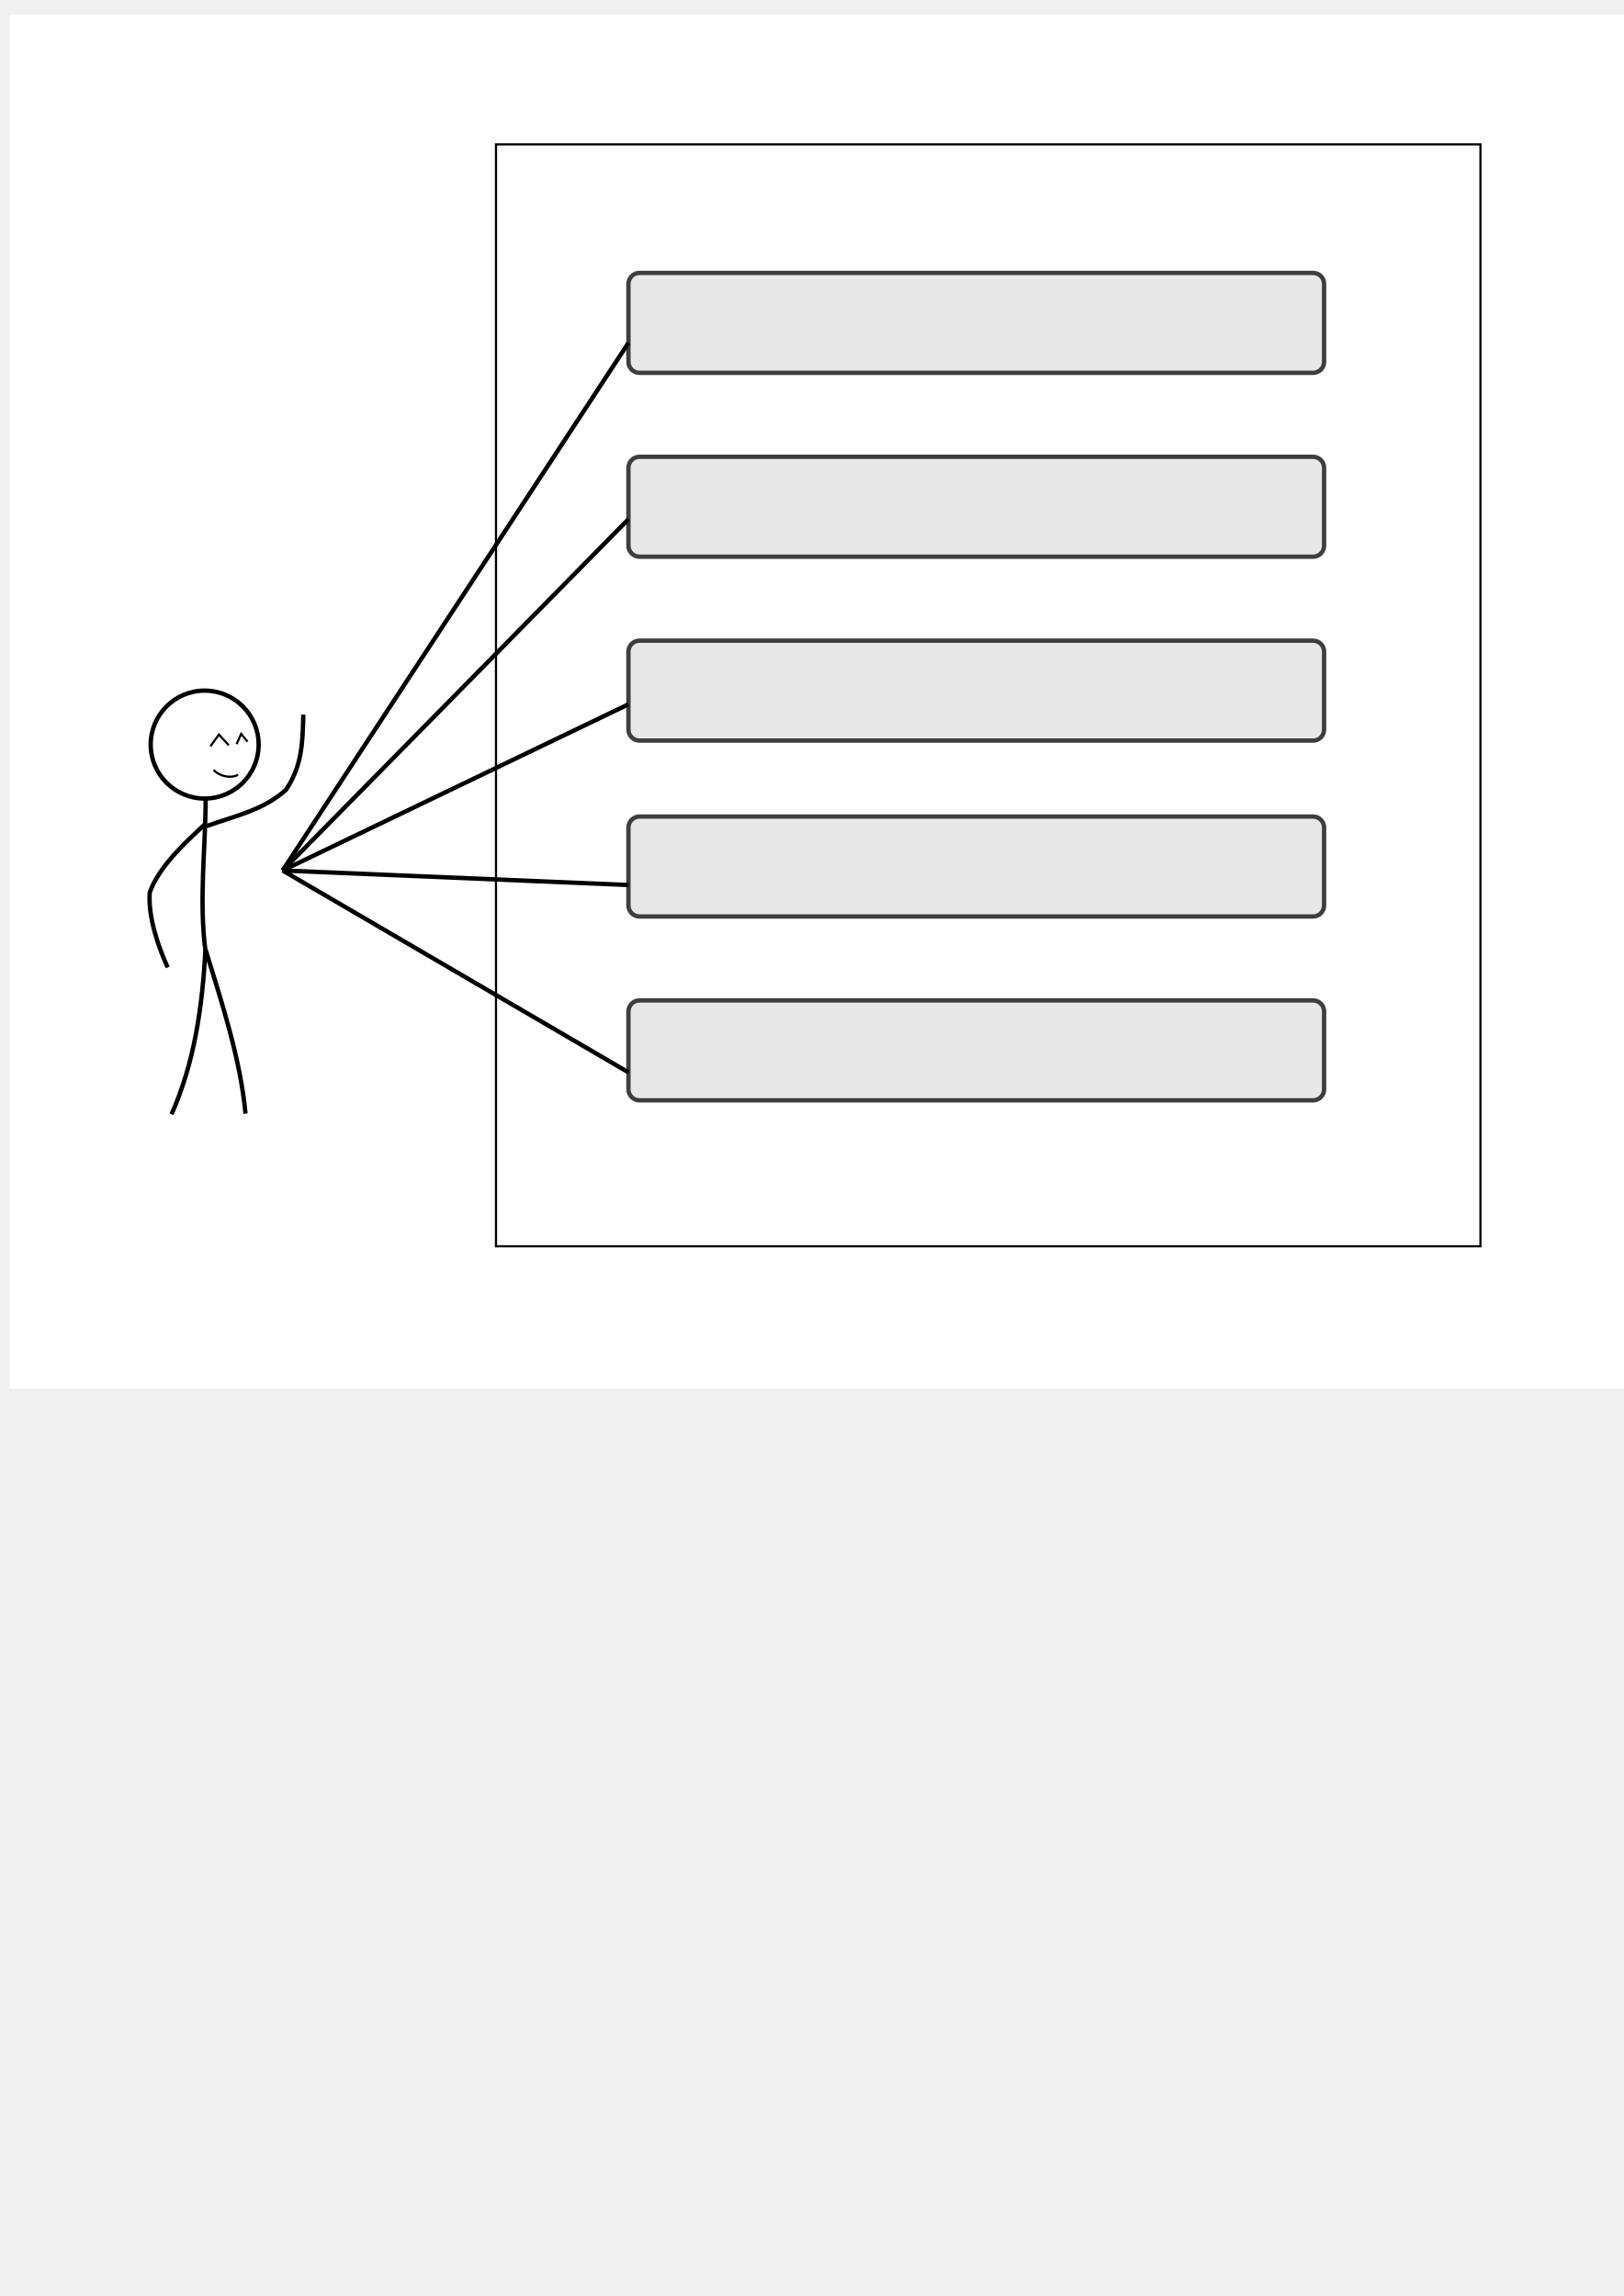
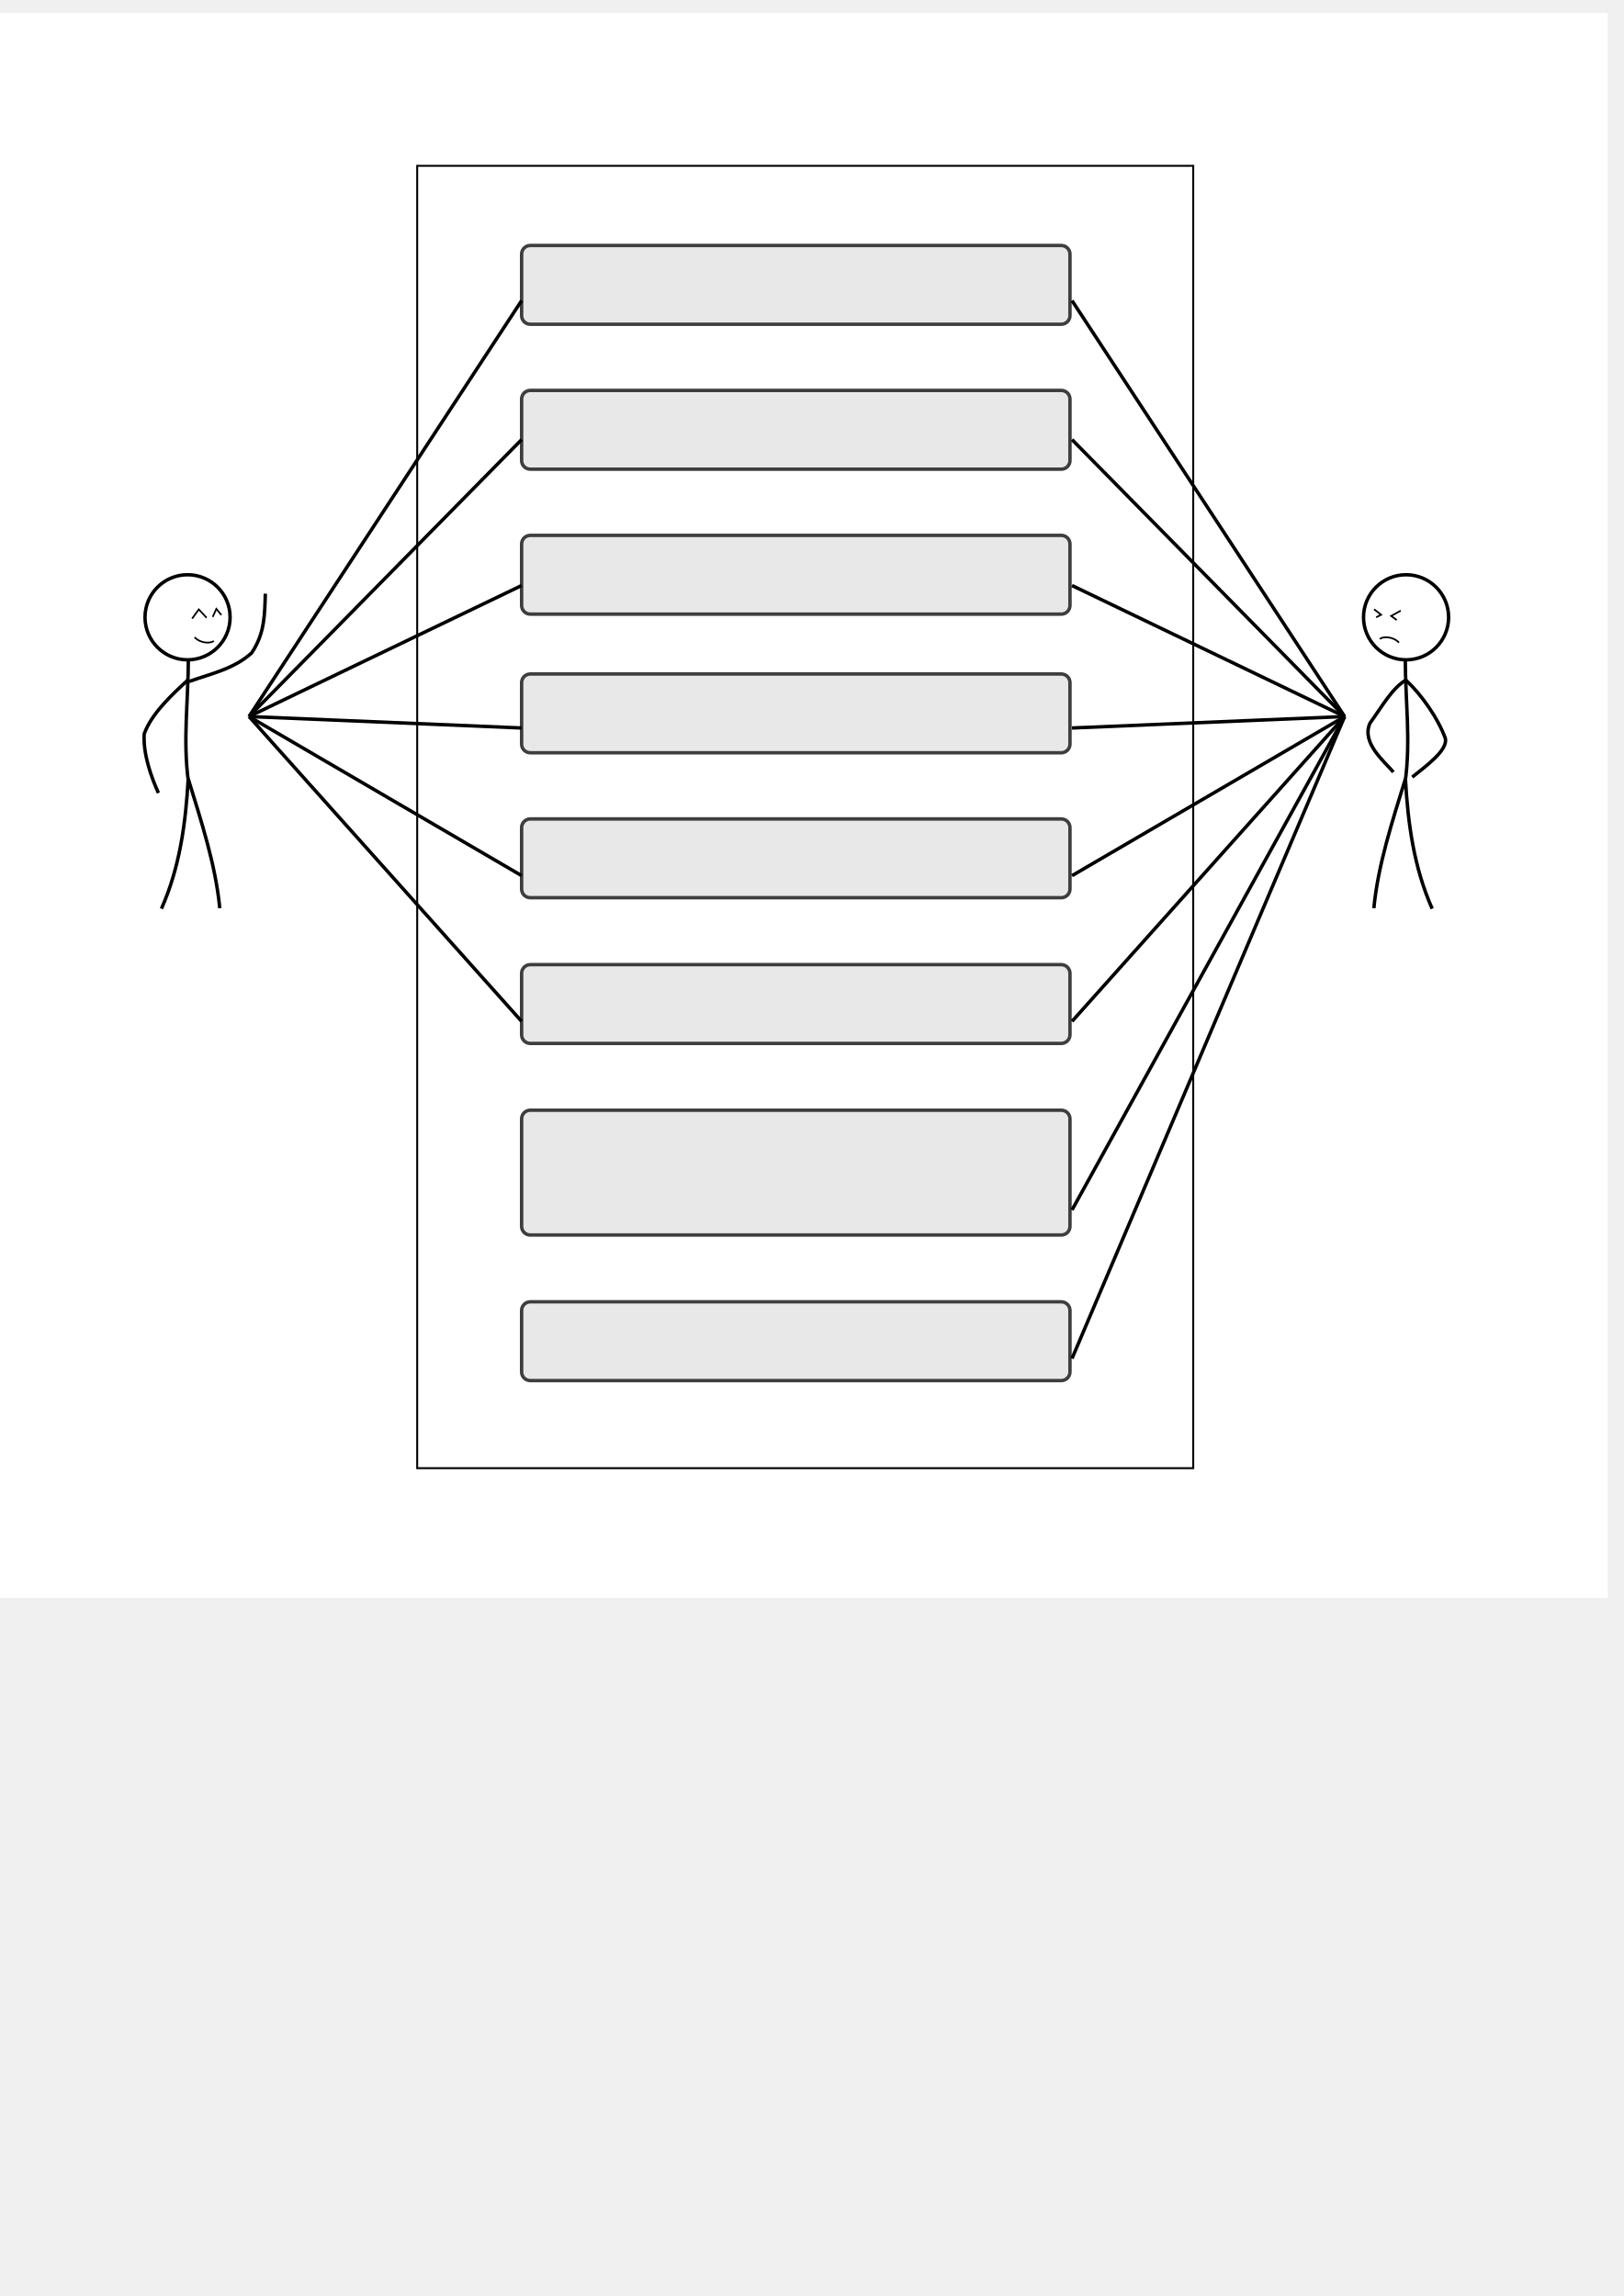
<svg xmlns="http://www.w3.org/2000/svg" width="744.094" height="1052.362" id="svg2" version="1.1">
  <defs id="defs4" />
  <g id="layer1">
-     <rect style="color:#000000;fill:#ffffff;stroke:none;stroke-width:2;stroke-linecap:round;stroke-linejoin:round;stroke-miterlimit:4;stroke-opacity:1;stroke-dasharray:none;stroke-dashoffset:0;marker:none;visibility:visible;display:inline;overflow:visible;enable-background:accumulate;fill-opacity:1" id="rect3965" width="740" height="629.785" x="4.286" y="6.648" />
-     <flowRoot xml:space="preserve" id="flowRoot2985" style="font-size:24px;font-style:normal;font-variant:normal;font-weight:normal;font-stretch:normal;line-height:125%;letter-spacing:0px;word-spacing:0px;fill:#000000;fill-opacity:1;stroke:none;font-family:Boycott;-inkscape-font-specification:Boycott" transform="matrix(0.906867,0,0,0.9068548,123.6397,33.67828)">
+     <rect style="color:#000000;fill:#ffffff;fill-opacity:1;stroke:none;stroke-width:2;marker:none;visibility:visible;display:inline;overflow:visible;enable-background:accumulate" id="rect3965" width="740" height="726.456" x="-3.203" y="5.967" />
+     <flowRoot xml:space="preserve" id="flowRoot2985" style="font-size:24px;font-style:normal;font-variant:normal;font-weight:normal;font-stretch:normal;line-height:125%;letter-spacing:0px;word-spacing:0px;fill:#000000;fill-opacity:1;stroke:none;font-family:Boycott;-inkscape-font-specification:Boycott" transform="matrix(0.7148566,0,0,0.714847,109.4789,40.45649)">
      <flowRegion id="flowRegion2987">
        <rect id="rect2989" width="440" height="194.286" x="-75.714" y="535.219" />
      </flowRegion>
      <flowPara id="flowPara2991" style="font-style:normal;font-variant:normal;font-weight:normal;font-stretch:normal;font-family:Arial;-inkscape-font-specification:Arial">Käyttäjä</flowPara>
    </flowRoot>
-     <path style="color:#000000;fill:none;stroke:#000000;stroke-width:2.205;stroke-miterlimit:4;stroke-opacity:1;stroke-dasharray:none;marker:none;visibility:visible;display:inline;overflow:visible;enable-background:accumulate" id="path2993" d="m 92.934,339.194 a 27.274,27.274 0 1 1 -54.548,0 27.274,27.274 0 1 1 54.548,0 z" transform="matrix(0.906867,0,0,0.9068548,34.24847,33.67828)" />
-     <path style="fill:none;stroke:#000000;stroke-width:2;stroke-linecap:butt;stroke-linejoin:miter;stroke-miterlimit:4;stroke-opacity:1;stroke-dasharray:none" d="m 94.251,365.554 c -0.024,23.667 -3.217,47.335 0,71.002" id="path3763" />
-     <path style="fill:none;stroke:#000000;stroke-width:2;stroke-linecap:butt;stroke-linejoin:miter;stroke-miterlimit:4;stroke-opacity:1;stroke-dasharray:none" d="m 76.846,443.419 c -3.957,-8.725 -9.027,-22.497 -8.245,-34.352 4.325,-12.011 16.449,-23.04 25.192,-31.146" id="path3765" />
-     <path style="fill:none;stroke:#000000;stroke-width:2;stroke-linecap:butt;stroke-linejoin:miter;stroke-miterlimit:4;stroke-opacity:1;stroke-dasharray:none" d="m 139.003,327.553 c -0.376,11.799 -0.206,22.951 -7.93,34.426 -10.237,9.367 -23.783,12.114 -36.433,16.654" id="path3765-2" />
-     <path style="fill:none;stroke:#000000;stroke-width:1px;stroke-linecap:butt;stroke-linejoin:miter;stroke-opacity:1" d="m 96.434,342.046 3.887,-5.344 4.534,4.858" id="path3789" />
-     <path style="fill:none;stroke:#000000;stroke-width:1px;stroke-linecap:butt;stroke-linejoin:miter;stroke-opacity:1" d="m 108.417,341.074 2.105,-4.696 2.915,3.563" id="path3791" />
-     <path style="fill:none;stroke:#000000;stroke-width:1px;stroke-linecap:butt;stroke-linejoin:miter;stroke-opacity:1" d="m 97.891,352.896 c 3.725,3.887 9.716,3.563 11.174,2.105" id="path3793" />
-     <path style="fill:none;stroke:#000000;stroke-width:2;stroke-linecap:butt;stroke-linejoin:miter;stroke-miterlimit:4;stroke-opacity:1;stroke-dasharray:none" d="m 78.613,510.719 c 10.542,-23.757 14.11,-49.374 15.553,-75.558 7.698,25.087 15.957,50.175 18.35,75.262" id="path3795" />
-     <rect style="color:#000000;fill:none;stroke:#000000;stroke-width:1;stroke-miterlimit:4;stroke-opacity:1;stroke-dasharray:none;marker:none;visibility:visible;display:inline;overflow:visible;enable-background:accumulate" id="rect3799" width="451.157" height="505.037" x="227.297" y="66.192" />
-     <rect style="color:#000000;fill:#e8e8e8;fill-opacity:1;stroke:#3e3e3e;stroke-width:2;stroke-linecap:round;stroke-linejoin:round;stroke-miterlimit:4;stroke-opacity:1;stroke-dasharray:none;stroke-dashoffset:0;marker:none;visibility:visible;display:inline;overflow:visible;enable-background:accumulate" id="rect3809" width="318.794" height="45.803" x="288.001" y="125.088" rx="5.051" ry="5.051" />
-     <flowRoot xml:space="preserve" id="flowRoot3801" style="font-size:24px;font-style:normal;font-variant:normal;font-weight:normal;font-stretch:normal;line-height:125%;letter-spacing:0px;word-spacing:0px;fill:#000000;fill-opacity:1;stroke:none;font-family:Boycott;-inkscape-font-specification:Boycott" transform="matrix(0.906867,0,0,0.9068548,80.05217,42.83889)">
+     <path style="color:#000000;fill:none;stroke:#000000;stroke-width:2.205;stroke-miterlimit:4;stroke-opacity:1;stroke-dasharray:none;marker:none;visibility:visible;display:inline;overflow:visible;enable-background:accumulate" id="path2993" d="m 92.934,339.194 a 27.274,27.274 0 1 1 -54.548,0 27.274,27.274 0 1 1 54.548,0 z" transform="matrix(0.7148566,0,0,0.714847,39.01445,40.45649)" />
+     <path style="fill:none;stroke:#000000;stroke-width:1.577;stroke-linecap:butt;stroke-linejoin:miter;stroke-miterlimit:4;stroke-opacity:1;stroke-dasharray:none" d="m 86.313,302.064 c -0.019,18.656 -2.536,37.312 0,55.969" id="path3763" />
+     <path style="fill:none;stroke:#000000;stroke-width:1.577;stroke-linecap:butt;stroke-linejoin:miter;stroke-miterlimit:4;stroke-opacity:1;stroke-dasharray:none" d="m 72.593,363.443 c -3.119,-6.878 -7.115,-17.734 -6.499,-27.079 3.409,-9.468 12.966,-18.162 19.858,-24.552" id="path3765" />
+     <path style="fill:none;stroke:#000000;stroke-width:1.577;stroke-linecap:butt;stroke-linejoin:miter;stroke-miterlimit:4;stroke-opacity:1;stroke-dasharray:none" d="m 121.589,272.109 c -0.297,9.301 -0.162,18.091 -6.251,27.137 -8.069,7.384 -18.748,9.549 -28.719,13.128" id="path3765-2" />
+     <path style="fill:none;stroke:#000000;stroke-width:0.788px;stroke-linecap:butt;stroke-linejoin:miter;stroke-opacity:1" d="m 88.033,283.534 3.064,-4.212 3.574,3.83" id="path3789" />
+     <path style="fill:none;stroke:#000000;stroke-width:0.788px;stroke-linecap:butt;stroke-linejoin:miter;stroke-opacity:1" d="m 97.48,282.768 1.659,-3.702 2.298,2.808" id="path3791" />
+     <path style="fill:none;stroke:#000000;stroke-width:0.788px;stroke-linecap:butt;stroke-linejoin:miter;stroke-opacity:1" d="m 89.182,292.086 c 2.936,3.064 7.659,2.808 8.808,1.659" id="path3793" />
+     <path style="fill:none;stroke:#000000;stroke-width:1.577;stroke-linecap:butt;stroke-linejoin:miter;stroke-miterlimit:4;stroke-opacity:1;stroke-dasharray:none" d="m 73.986,416.493 c 8.31,-18.727 11.123,-38.92 12.26,-59.56 6.068,19.776 12.578,39.551 14.465,59.327" id="path3795" />
+     <rect style="color:#000000;fill:none;stroke:#000000;stroke-width:0.89;stroke-miterlimit:4;stroke-opacity:1;stroke-dasharray:none;marker:none;visibility:visible;display:inline;overflow:visible;enable-background:accumulate" id="rect3799" width="355.634" height="596.925" x="191.189" y="76.004" />
+     <rect style="color:#000000;fill:#e8e8e8;fill-opacity:1;stroke:#3e3e3e;stroke-width:1.577;stroke-linecap:round;stroke-linejoin:round;stroke-miterlimit:4;stroke-opacity:1;stroke-dasharray:none;stroke-dashoffset:0;marker:none;visibility:visible;display:inline;overflow:visible;enable-background:accumulate" id="rect3809" width="251.296" height="36.105" x="239.04" y="112.512" rx="3.981" ry="3.981" />
+     <flowRoot xml:space="preserve" id="flowRoot3801" style="font-size:24px;font-style:normal;font-variant:normal;font-weight:normal;font-stretch:normal;line-height:125%;letter-spacing:0px;word-spacing:0px;fill:#000000;fill-opacity:1;stroke:none;font-family:Boycott;-inkscape-font-specification:Boycott" transform="matrix(0.7148566,0,0,0.714847,75.12016,47.67753)">
      <flowRegion id="flowRegion3803">
        <rect id="rect3805" width="324.259" height="137.381" x="244.457" y="99.788" />
      </flowRegion>
      <flowPara id="flowPara3807" style="font-style:normal;font-variant:normal;font-weight:normal;font-stretch:normal;font-family:Arial;-inkscape-font-specification:Arial">Rekisteröityminen</flowPara>
    </flowRoot>
-     <path style="fill:none;stroke:#000000;stroke-width:2;stroke-linecap:butt;stroke-linejoin:miter;stroke-miterlimit:4;stroke-opacity:1;stroke-dasharray:none" d="M 129.52,398.99 288.001,157.15" id="path3811" />
-     <rect style="color:#000000;fill:#e8e8e8;fill-opacity:1;stroke:#3e3e3e;stroke-width:2;stroke-linecap:round;stroke-linejoin:round;stroke-miterlimit:4;stroke-opacity:1;stroke-dasharray:none;stroke-dashoffset:0;marker:none;visibility:visible;display:inline;overflow:visible;enable-background:accumulate" id="rect3809-1" width="318.794" height="45.803" x="288.001" y="209.366" rx="5.051" ry="5.051" />
-     <flowRoot xml:space="preserve" id="flowRoot3801-5" style="font-size:24px;font-style:normal;font-variant:normal;font-weight:normal;font-stretch:normal;line-height:125%;letter-spacing:0px;word-spacing:0px;fill:#000000;fill-opacity:1;stroke:none;font-family:Boycott;-inkscape-font-specification:Boycott" transform="matrix(0.906867,0,0,0.9068548,80.05218,127.1166)">
+     <path style="fill:none;stroke:#000000;stroke-width:1.577;stroke-linecap:butt;stroke-linejoin:miter;stroke-miterlimit:4;stroke-opacity:1;stroke-dasharray:none" d="M 114.114,328.421 239.04,137.786" id="path3811" />
+     <rect style="color:#000000;fill:#e8e8e8;fill-opacity:1;stroke:#3e3e3e;stroke-width:1.577;stroke-linecap:round;stroke-linejoin:round;stroke-miterlimit:4;stroke-opacity:1;stroke-dasharray:none;stroke-dashoffset:0;marker:none;visibility:visible;display:inline;overflow:visible;enable-background:accumulate" id="rect3809-1" width="251.296" height="36.105" x="239.04" y="178.946" rx="3.981" ry="3.981" />
+     <flowRoot xml:space="preserve" id="flowRoot3801-5" style="font-size:24px;font-style:normal;font-variant:normal;font-weight:normal;font-stretch:normal;line-height:125%;letter-spacing:0px;word-spacing:0px;fill:#000000;fill-opacity:1;stroke:none;font-family:Boycott;-inkscape-font-specification:Boycott" transform="matrix(0.7148566,0,0,0.714847,75.12016,114.1111)">
      <flowRegion id="flowRegion3803-2">
        <rect id="rect3805-1" width="324.259" height="137.381" x="244.457" y="99.788" />
      </flowRegion>
      <flowPara id="flowPara3807-7" style="font-style:normal;font-variant:normal;font-weight:normal;font-stretch:normal;font-family:Arial;-inkscape-font-specification:Arial">Muistiinpanojen listaus</flowPara>
    </flowRoot>
-     <rect style="color:#000000;fill:#e8e8e8;fill-opacity:1;stroke:#3e3e3e;stroke-width:2;stroke-linecap:round;stroke-linejoin:round;stroke-miterlimit:4;stroke-opacity:1;stroke-dasharray:none;stroke-dashoffset:0;marker:none;visibility:visible;display:inline;overflow:visible;enable-background:accumulate" id="rect3809-7" width="318.794" height="45.803" x="288.001" y="293.643" rx="5.051" ry="5.051" />
-     <flowRoot xml:space="preserve" id="flowRoot3801-9" style="font-size:24px;font-style:normal;font-variant:normal;font-weight:normal;font-stretch:normal;line-height:125%;letter-spacing:0px;word-spacing:0px;fill:#000000;fill-opacity:1;stroke:none;font-family:Boycott;-inkscape-font-specification:Boycott" transform="matrix(0.906867,0,0,0.9068548,80.05218,211.3942)">
+     <rect style="color:#000000;fill:#e8e8e8;fill-opacity:1;stroke:#3e3e3e;stroke-width:1.577;stroke-linecap:round;stroke-linejoin:round;stroke-miterlimit:4;stroke-opacity:1;stroke-dasharray:none;stroke-dashoffset:0;marker:none;visibility:visible;display:inline;overflow:visible;enable-background:accumulate" id="rect3809-7" width="251.296" height="36.105" x="239.04" y="245.379" rx="3.981" ry="3.981" />
+     <flowRoot xml:space="preserve" id="flowRoot3801-9" style="font-size:24px;font-style:normal;font-variant:normal;font-weight:normal;font-stretch:normal;line-height:125%;letter-spacing:0px;word-spacing:0px;fill:#000000;fill-opacity:1;stroke:none;font-family:Boycott;-inkscape-font-specification:Boycott" transform="matrix(0.7148566,0,0,0.714847,75.12016,180.5448)">
      <flowRegion id="flowRegion3803-3">
        <rect id="rect3805-9" width="324.259" height="137.381" x="244.457" y="99.788" />
      </flowRegion>
      <flowPara id="flowPara3807-77" style="font-style:normal;font-variant:normal;font-weight:normal;font-stretch:normal;font-family:Arial;-inkscape-font-specification:Arial">Muistiinpanon lisääminen</flowPara>
    </flowRoot>
-     <rect style="color:#000000;fill:#e8e8e8;fill-opacity:1;stroke:#3e3e3e;stroke-width:2;stroke-linecap:round;stroke-linejoin:round;stroke-miterlimit:4;stroke-opacity:1;stroke-dasharray:none;stroke-dashoffset:0;marker:none;visibility:visible;display:inline;overflow:visible;enable-background:accumulate" id="rect3809-6" width="318.794" height="45.803" x="288.001" y="374.257" rx="5.051" ry="5.051" />
-     <flowRoot xml:space="preserve" id="flowRoot3801-4" style="font-size:24px;font-style:normal;font-variant:normal;font-weight:normal;font-stretch:normal;line-height:125%;letter-spacing:0px;word-spacing:0px;fill:#000000;fill-opacity:1;stroke:none;font-family:Boycott;-inkscape-font-specification:Boycott" transform="matrix(0.906867,0,0,0.9068548,80.05218,292.0077)">
+     <rect style="color:#000000;fill:#e8e8e8;fill-opacity:1;stroke:#3e3e3e;stroke-width:1.577;stroke-linecap:round;stroke-linejoin:round;stroke-miterlimit:4;stroke-opacity:1;stroke-dasharray:none;stroke-dashoffset:0;marker:none;visibility:visible;display:inline;overflow:visible;enable-background:accumulate" id="rect3809-6" width="251.296" height="36.105" x="239.04" y="308.924" rx="3.981" ry="3.981" />
+     <flowRoot xml:space="preserve" id="flowRoot3801-4" style="font-size:24px;font-style:normal;font-variant:normal;font-weight:normal;font-stretch:normal;line-height:125%;letter-spacing:0px;word-spacing:0px;fill:#000000;fill-opacity:1;stroke:none;font-family:Boycott;-inkscape-font-specification:Boycott" transform="matrix(0.7148566,0,0,0.714847,75.12016,244.09)">
      <flowRegion id="flowRegion3803-27">
        <rect id="rect3805-5" width="324.259" height="137.381" x="244.457" y="99.788" />
      </flowRegion>
      <flowPara id="flowPara3807-9" style="font-style:normal;font-variant:normal;font-weight:normal;font-stretch:normal;font-family:Arial;-inkscape-font-specification:Arial">Muistiinpanojen poistaminen</flowPara>
    </flowRoot>
-     <rect style="color:#000000;fill:#e8e8e8;fill-opacity:1;stroke:#3e3e3e;stroke-width:2;stroke-linecap:round;stroke-linejoin:round;stroke-miterlimit:4;stroke-opacity:1;stroke-dasharray:none;stroke-dashoffset:0;marker:none;visibility:visible;display:inline;overflow:visible;enable-background:accumulate" id="rect3809-3" width="318.794" height="45.803" x="288.001" y="458.534" rx="5.051" ry="5.051" />
-     <flowRoot xml:space="preserve" id="flowRoot3801-96" style="font-size:24px;font-style:normal;font-variant:normal;font-weight:normal;font-stretch:normal;line-height:125%;letter-spacing:0px;word-spacing:0px;fill:#000000;fill-opacity:1;stroke:none;font-family:Boycott;-inkscape-font-specification:Boycott" transform="matrix(0.906867,0,0,0.9068548,80.05218,376.2853)">
+     <rect style="color:#000000;fill:#e8e8e8;fill-opacity:1;stroke:#3e3e3e;stroke-width:1.577;stroke-linecap:round;stroke-linejoin:round;stroke-miterlimit:4;stroke-opacity:1;stroke-dasharray:none;stroke-dashoffset:0;marker:none;visibility:visible;display:inline;overflow:visible;enable-background:accumulate" id="rect3809-3" width="251.296" height="36.105" x="239.04" y="375.358" rx="3.981" ry="3.981" />
+     <flowRoot xml:space="preserve" id="flowRoot3801-96" style="font-size:24px;font-style:normal;font-variant:normal;font-weight:normal;font-stretch:normal;line-height:125%;letter-spacing:0px;word-spacing:0px;fill:#000000;fill-opacity:1;stroke:none;font-family:Boycott;-inkscape-font-specification:Boycott" transform="matrix(0.7148566,0,0,0.714847,75.12016,310.5236)">
      <flowRegion id="flowRegion3803-39">
        <rect id="rect3805-16" width="351.533" height="111.117" x="244.457" y="99.788" />
      </flowRegion>
      <flowPara id="flowPara3807-72" style="font-style:normal;font-variant:normal;font-weight:normal;font-stretch:normal;font-family:Arial;-inkscape-font-specification:Arial">Muistiinpanon muokkaaminen</flowPara>
    </flowRoot>
-     <path style="fill:none;stroke:#000000;stroke-width:2;stroke-linecap:butt;stroke-linejoin:miter;stroke-miterlimit:4;stroke-opacity:1;stroke-dasharray:none" d="M 129.52,398.99 288.001,237.962" id="path3811-2" />
-     <path style="fill:none;stroke:#000000;stroke-width:2;stroke-linecap:butt;stroke-linejoin:miter;stroke-miterlimit:4;stroke-opacity:1;stroke-dasharray:none" d="M 129.52,398.99 288.001,322.815" id="path3811-9" />
-     <path style="fill:none;stroke:#000000;stroke-width:2;stroke-linecap:butt;stroke-linejoin:miter;stroke-miterlimit:4;stroke-opacity:1;stroke-dasharray:none" d="m 129.52,398.99 158.481,6.657" id="path3811-0" />
-     <path style="fill:none;stroke:#000000;stroke-width:2;stroke-linecap:butt;stroke-linejoin:miter;stroke-miterlimit:4;stroke-opacity:1;stroke-dasharray:none" d="m 129.52,398.99 158.481,92.52" id="path3811-4" />
+     <path style="fill:none;stroke:#000000;stroke-width:1.577;stroke-linecap:butt;stroke-linejoin:miter;stroke-miterlimit:4;stroke-opacity:1;stroke-dasharray:none" d="M 114.114,328.421 239.04,201.488" id="path3811-2" />
+     <path style="fill:none;stroke:#000000;stroke-width:1.577;stroke-linecap:butt;stroke-linejoin:miter;stroke-miterlimit:4;stroke-opacity:1;stroke-dasharray:none" d="M 114.114,328.421 239.04,268.375" id="path3811-9" />
+     <path style="fill:none;stroke:#000000;stroke-width:1.577;stroke-linecap:butt;stroke-linejoin:miter;stroke-miterlimit:4;stroke-opacity:1;stroke-dasharray:none" d="m 114.114,328.421 124.926,5.248" id="path3811-0" />
+     <path style="fill:none;stroke:#000000;stroke-width:1.577;stroke-linecap:butt;stroke-linejoin:miter;stroke-miterlimit:4;stroke-opacity:1;stroke-dasharray:none" d="M 114.114,328.421 239.04,401.352" id="path3811-4" />
+     <rect style="color:#000000;fill:#e8e8e8;fill-opacity:1;stroke:#3e3e3e;stroke-width:1.577;stroke-linecap:round;stroke-linejoin:round;stroke-miterlimit:4;stroke-opacity:1;stroke-dasharray:none;stroke-dashoffset:0;marker:none;visibility:visible;display:inline;overflow:visible;enable-background:accumulate" id="rect3809-3-9" width="251.296" height="36.105" x="239.04" y="442.142" rx="3.981" ry="3.981" />
+     <flowRoot xml:space="preserve" id="flowRoot3801-96-0" style="font-size:24px;font-style:normal;font-variant:normal;font-weight:normal;font-stretch:normal;line-height:125%;letter-spacing:0px;word-spacing:0px;fill:#000000;fill-opacity:1;stroke:none;font-family:Boycott;-inkscape-font-specification:Boycott" transform="matrix(0.7148566,0,0,0.714847,75.12016,377.3073)">
+       <flowRegion id="flowRegion3803-39-1">
+         <rect id="rect3805-16-4" width="351.533" height="111.117" x="244.457" y="99.788" />
+       </flowRegion>
+       <flowPara style="font-style:normal;font-variant:normal;font-weight:normal;font-stretch:normal;font-family:Arial;-inkscape-font-specification:Arial" id="flowPara3059">Kategorian luominen</flowPara>
+     </flowRoot>
+     <path style="fill:none;stroke:#000000;stroke-width:1.577;stroke-linecap:butt;stroke-linejoin:miter;stroke-miterlimit:4;stroke-opacity:1;stroke-dasharray:none" d="M 114.114,328.421 239.04,468.136" id="path3811-4-9" />
+     <rect style="color:#000000;fill:#e8e8e8;fill-opacity:1;stroke:#3e3e3e;stroke-width:1.577;stroke-linecap:round;stroke-linejoin:round;stroke-miterlimit:4;stroke-opacity:1;stroke-dasharray:none;stroke-dashoffset:0;marker:none;visibility:visible;display:inline;overflow:visible;enable-background:accumulate" id="rect3809-3-9-5" width="251.296" height="57.209" x="239.04" y="508.858" rx="3.981" ry="3.981" />
+     <flowRoot xml:space="preserve" id="flowRoot3801-96-0-0" style="font-size:24px;font-style:normal;font-variant:normal;font-weight:normal;font-stretch:normal;line-height:125%;letter-spacing:0px;word-spacing:0px;fill:#000000;fill-opacity:1;stroke:none;font-family:Boycott;-inkscape-font-specification:Boycott" transform="matrix(0.7148566,0,0,0.714847,75.12016,444.0239)">
+       <flowRegion id="flowRegion3803-39-1-5">
+         <rect id="rect3805-16-4-4" width="351.533" height="111.117" x="244.457" y="99.788" />
+       </flowRegion>
+       <flowPara style="font-style:normal;font-variant:normal;font-weight:normal;font-stretch:normal;font-family:Arial;-inkscape-font-specification:Arial" id="flowPara3059-5">Kaikkien käyttäjien tietojen tarkastelu</flowPara>
+     </flowRoot>
+     <rect style="color:#000000;fill:#e8e8e8;fill-opacity:1;stroke:#3e3e3e;stroke-width:1.577;stroke-linecap:round;stroke-linejoin:round;stroke-miterlimit:4;stroke-opacity:1;stroke-dasharray:none;stroke-dashoffset:0;marker:none;visibility:visible;display:inline;overflow:visible;enable-background:accumulate" id="rect3809-3-9-57" width="251.296" height="36.105" x="239.04" y="596.679" rx="3.981" ry="3.981" />
+     <flowRoot xml:space="preserve" id="flowRoot3801-96-0-00" style="font-size:24px;font-style:normal;font-variant:normal;font-weight:normal;font-stretch:normal;line-height:125%;letter-spacing:0px;word-spacing:0px;fill:#000000;fill-opacity:1;stroke:none;font-family:Boycott;-inkscape-font-specification:Boycott" transform="matrix(0.7148566,0,0,0.714847,75.12016,531.8447)">
+       <flowRegion id="flowRegion3803-39-1-3">
+         <rect id="rect3805-16-4-3" width="351.533" height="111.117" x="244.457" y="99.788" />
+       </flowRegion>
+       <flowPara style="font-style:normal;font-variant:normal;font-weight:normal;font-stretch:normal;font-family:Arial;-inkscape-font-specification:Arial" id="flowPara3177">Käyttäjän poistaminen</flowPara>
+     </flowRoot>
+     <flowRoot xml:space="preserve" id="flowRoot2985-3" style="font-size:24px;font-style:normal;font-variant:normal;font-weight:normal;font-stretch:normal;line-height:125%;letter-spacing:0px;word-spacing:0px;fill:#000000;fill-opacity:1;stroke:none;font-family:Boycott;-inkscape-font-specification:Boycott" transform="matrix(0.7148566,0,0,0.714847,665.6627,40.45649)">
+       <flowRegion id="flowRegion2987-5">
+         <rect id="rect2989-6" width="440" height="194.286" x="-75.714" y="535.219" />
+       </flowRegion>
+       <flowPara id="flowPara2991-2" style="font-style:normal;font-variant:normal;font-weight:normal;font-stretch:normal;font-family:Arial;-inkscape-font-specification:Arial">Ylläpitäjä</flowPara>
+     </flowRoot>
+     <path style="color:#000000;fill:none;stroke:#000000;stroke-width:2.205;stroke-miterlimit:4;stroke-opacity:1;stroke-dasharray:none;marker:none;visibility:visible;display:inline;overflow:visible;enable-background:accumulate" id="path2993-1" d="m 92.934,339.194 a 27.274,27.274 0 1 1 -54.548,0 27.274,27.274 0 1 1 54.548,0 z" transform="matrix(-0.7148566,0,0,0.714847,691.295,40.45649)" />
+     <path style="fill:none;stroke:#000000;stroke-width:1.577;stroke-linecap:butt;stroke-linejoin:miter;stroke-miterlimit:4;stroke-opacity:1;stroke-dasharray:none" d="m 643.997,302.064 c 0.019,18.656 2.536,37.312 0,55.969" id="path3763-9" />
+     <path style="fill:none;stroke:#000000;stroke-width:1.577;stroke-linecap:butt;stroke-linejoin:miter;stroke-miterlimit:4;stroke-opacity:1;stroke-dasharray:none" d="m 647.191,356.184 c 6.749,-5.426 16.189,-12.289 15.21,-17.642 -3.409,-9.468 -11.151,-20.34 -18.043,-26.729" id="path3765-1" />
+     <path style="fill:none;stroke:#000000;stroke-width:1.577;stroke-linecap:butt;stroke-linejoin:miter;stroke-miterlimit:4;stroke-opacity:1;stroke-dasharray:none" d="m 638.536,353.884 c -4.158,-4.946 -14.773,-13.373 -10.72,-22.419 5.371,-7.384 10.301,-16.445 16.938,-20.024" id="path3765-2-3" />
+     <path style="fill:none;stroke:#000000;stroke-width:0.788px;stroke-linecap:butt;stroke-linejoin:miter;stroke-opacity:1" d="m 641.127,294.541 c -2.936,-3.064 -7.659,-2.808 -8.808,-1.659" id="path3793-1" />
+     <path style="fill:none;stroke:#000000;stroke-width:1.577;stroke-linecap:butt;stroke-linejoin:miter;stroke-miterlimit:4;stroke-opacity:1;stroke-dasharray:none" d="m 656.323,416.493 c -8.31,-18.727 -11.123,-38.92 -12.26,-59.56 -6.068,19.776 -12.578,39.551 -14.465,59.327" id="path3795-2" />
+     <path style="fill:none;stroke:#000000;stroke-width:1.577;stroke-linecap:butt;stroke-linejoin:miter;stroke-miterlimit:4;stroke-opacity:1;stroke-dasharray:none" d="M 616.195,328.421 491.269,137.786" id="path3811-28" />
+     <path style="fill:none;stroke:#000000;stroke-width:1.577;stroke-linecap:butt;stroke-linejoin:miter;stroke-miterlimit:4;stroke-opacity:1;stroke-dasharray:none" d="M 616.195,328.421 491.269,201.488" id="path3811-2-4" />
+     <path style="fill:none;stroke:#000000;stroke-width:1.577;stroke-linecap:butt;stroke-linejoin:miter;stroke-miterlimit:4;stroke-opacity:1;stroke-dasharray:none" d="M 616.195,328.421 491.269,268.375" id="path3811-9-7" />
+     <path style="fill:none;stroke:#000000;stroke-width:1.577;stroke-linecap:butt;stroke-linejoin:miter;stroke-miterlimit:4;stroke-opacity:1;stroke-dasharray:none" d="m 616.195,328.421 -124.926,5.248" id="path3811-0-3" />
+     <path style="fill:none;stroke:#000000;stroke-width:1.577;stroke-linecap:butt;stroke-linejoin:miter;stroke-miterlimit:4;stroke-opacity:1;stroke-dasharray:none" d="M 616.195,328.421 491.269,401.352" id="path3811-4-2" />
+     <path style="fill:none;stroke:#000000;stroke-width:1.577;stroke-linecap:butt;stroke-linejoin:miter;stroke-miterlimit:4;stroke-opacity:1;stroke-dasharray:none" d="M 616.195,328.421 491.269,468.136" id="path3811-4-9-5" />
+     <path style="fill:none;stroke:#000000;stroke-width:0.788;stroke-linecap:butt;stroke-linejoin:miter;stroke-opacity:1;stroke-miterlimit:4;stroke-dasharray:none" d="m 641.931,279.891 -4.401,2.435 2.528,1.873" id="path3250" />
+     <path style="fill:none;stroke:#000000;stroke-width:0.788;stroke-linecap:butt;stroke-linejoin:miter;stroke-miterlimit:4;stroke-opacity:1;stroke-dasharray:none" d="m 629.698,279.244 3.219,2.519 -2.263,1.187" id="path3250-7" />
+     <path style="fill:none;stroke:#000000;stroke-width:1.577;stroke-linecap:butt;stroke-linejoin:miter;stroke-miterlimit:4;stroke-opacity:1;stroke-dasharray:none" d="M 616.195,328.421 491.269,554.595" id="path3811-4-9-5-1" />
+     <path style="fill:none;stroke:#000000;stroke-width:1.577;stroke-linecap:butt;stroke-linejoin:miter;stroke-miterlimit:4;stroke-opacity:1;stroke-dasharray:none" d="M 616.195,328.421 491.269,622.673" id="path3811-4-9-5-1-6" />
  </g>
</svg>
